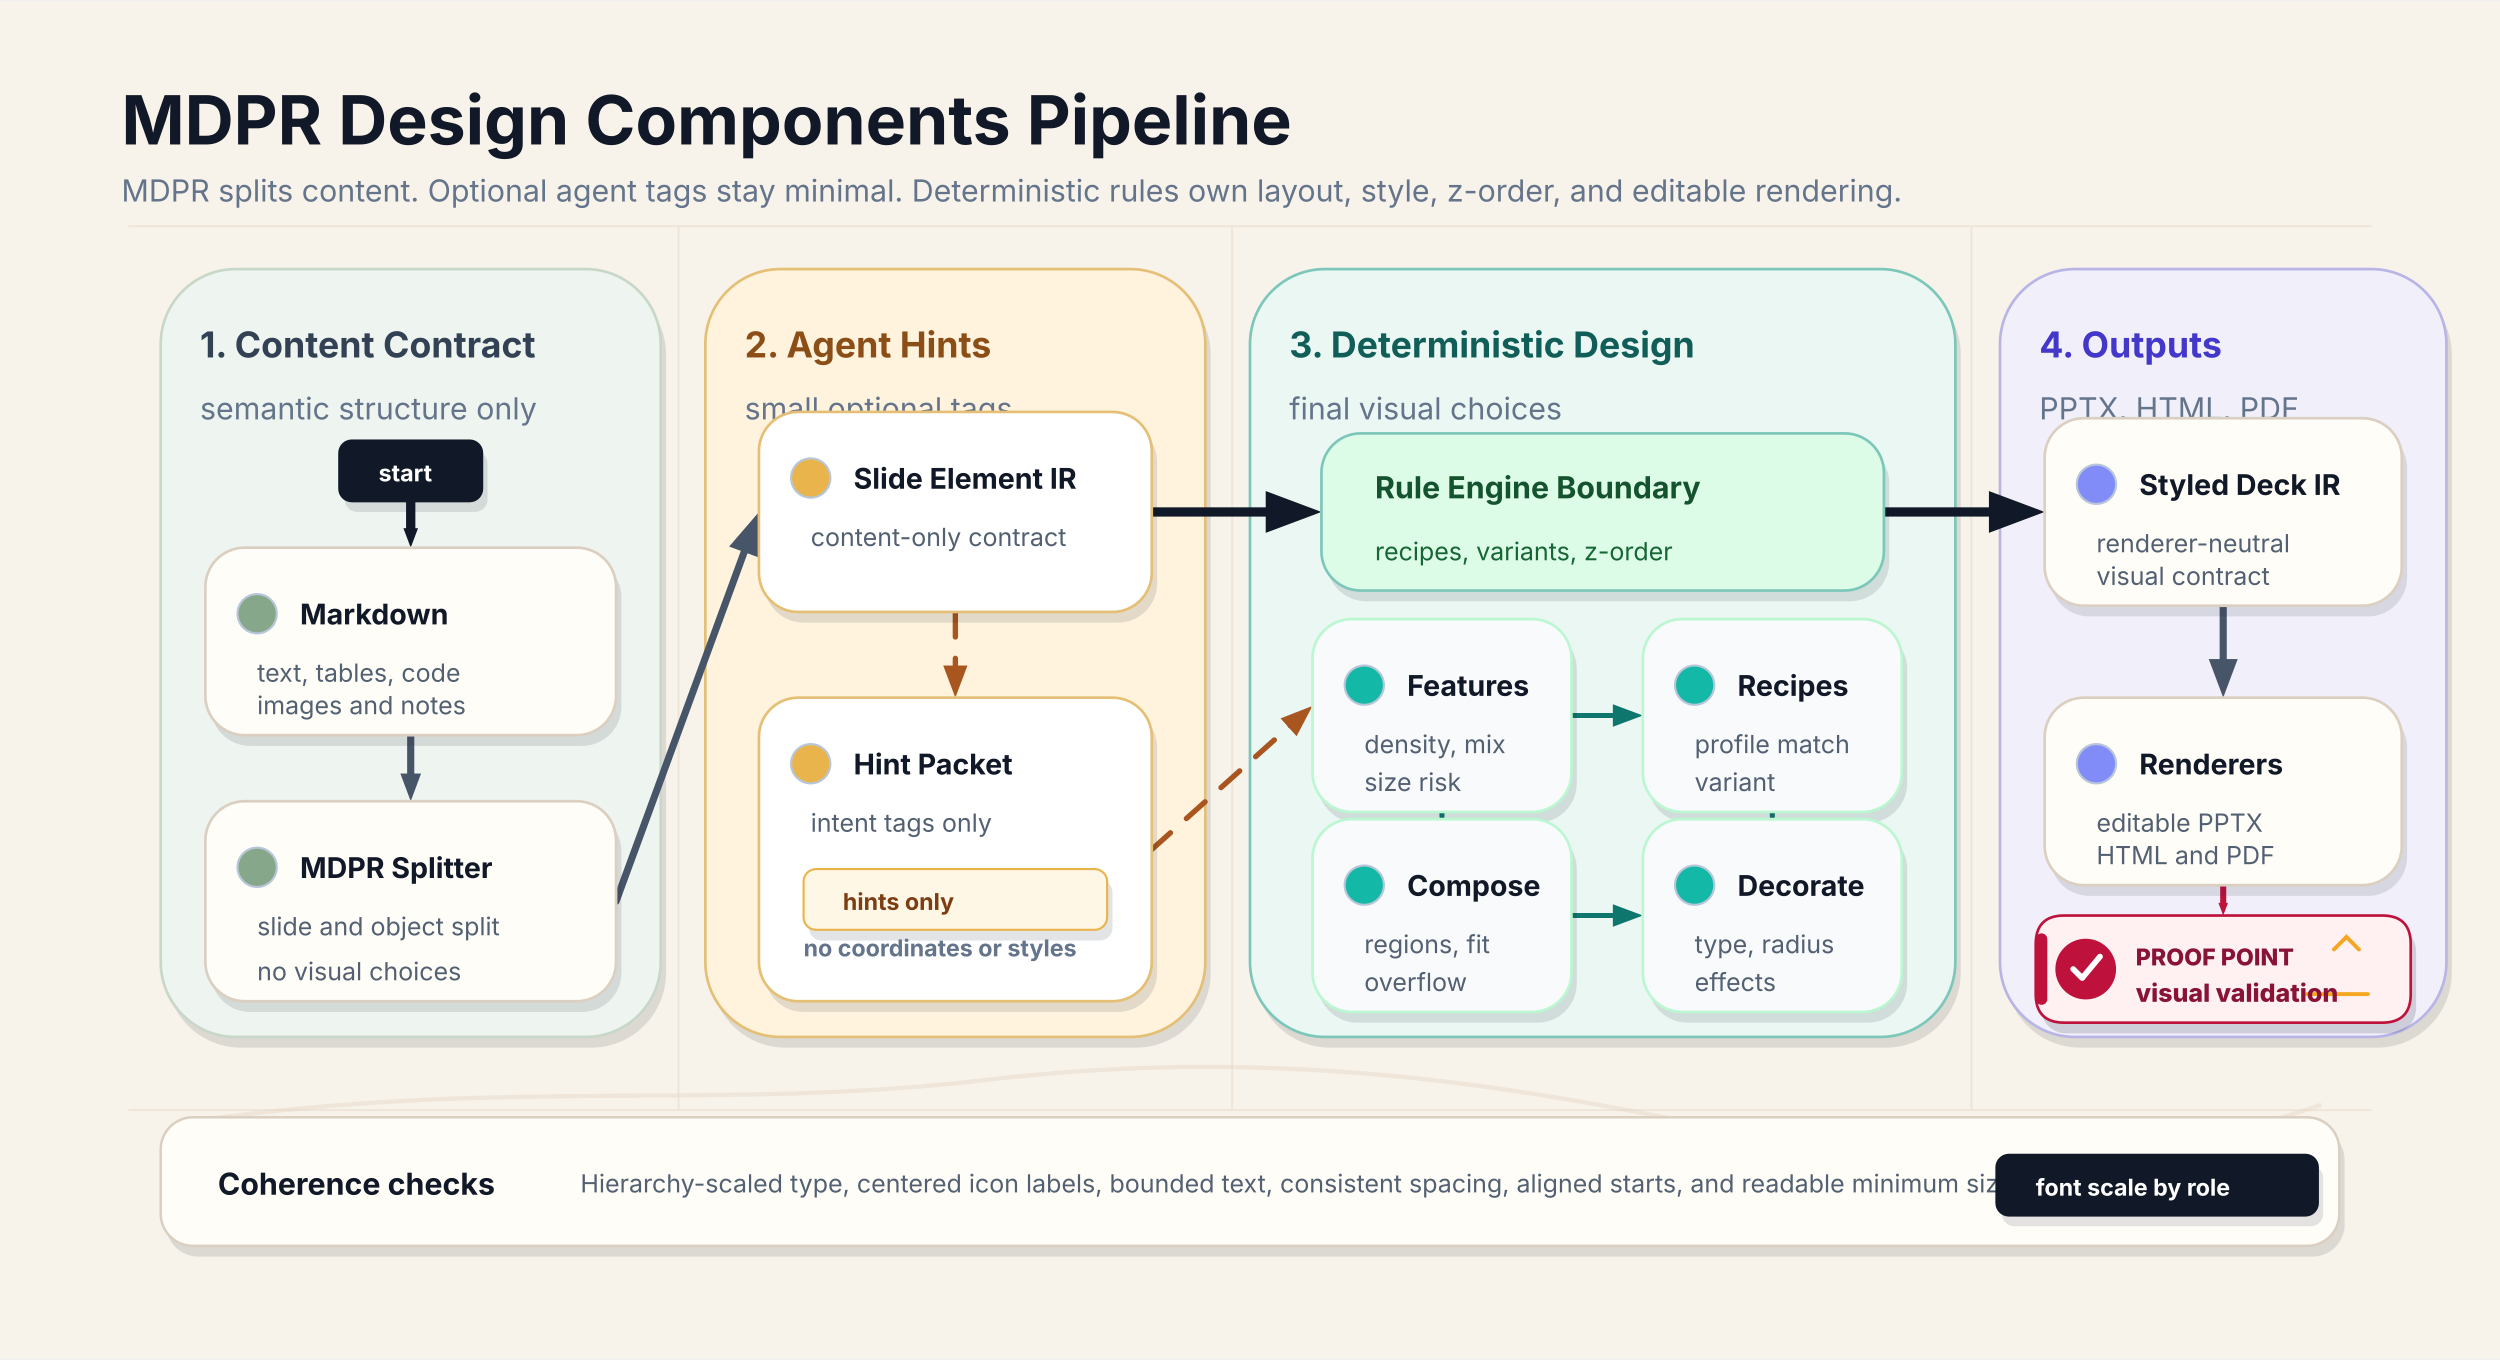
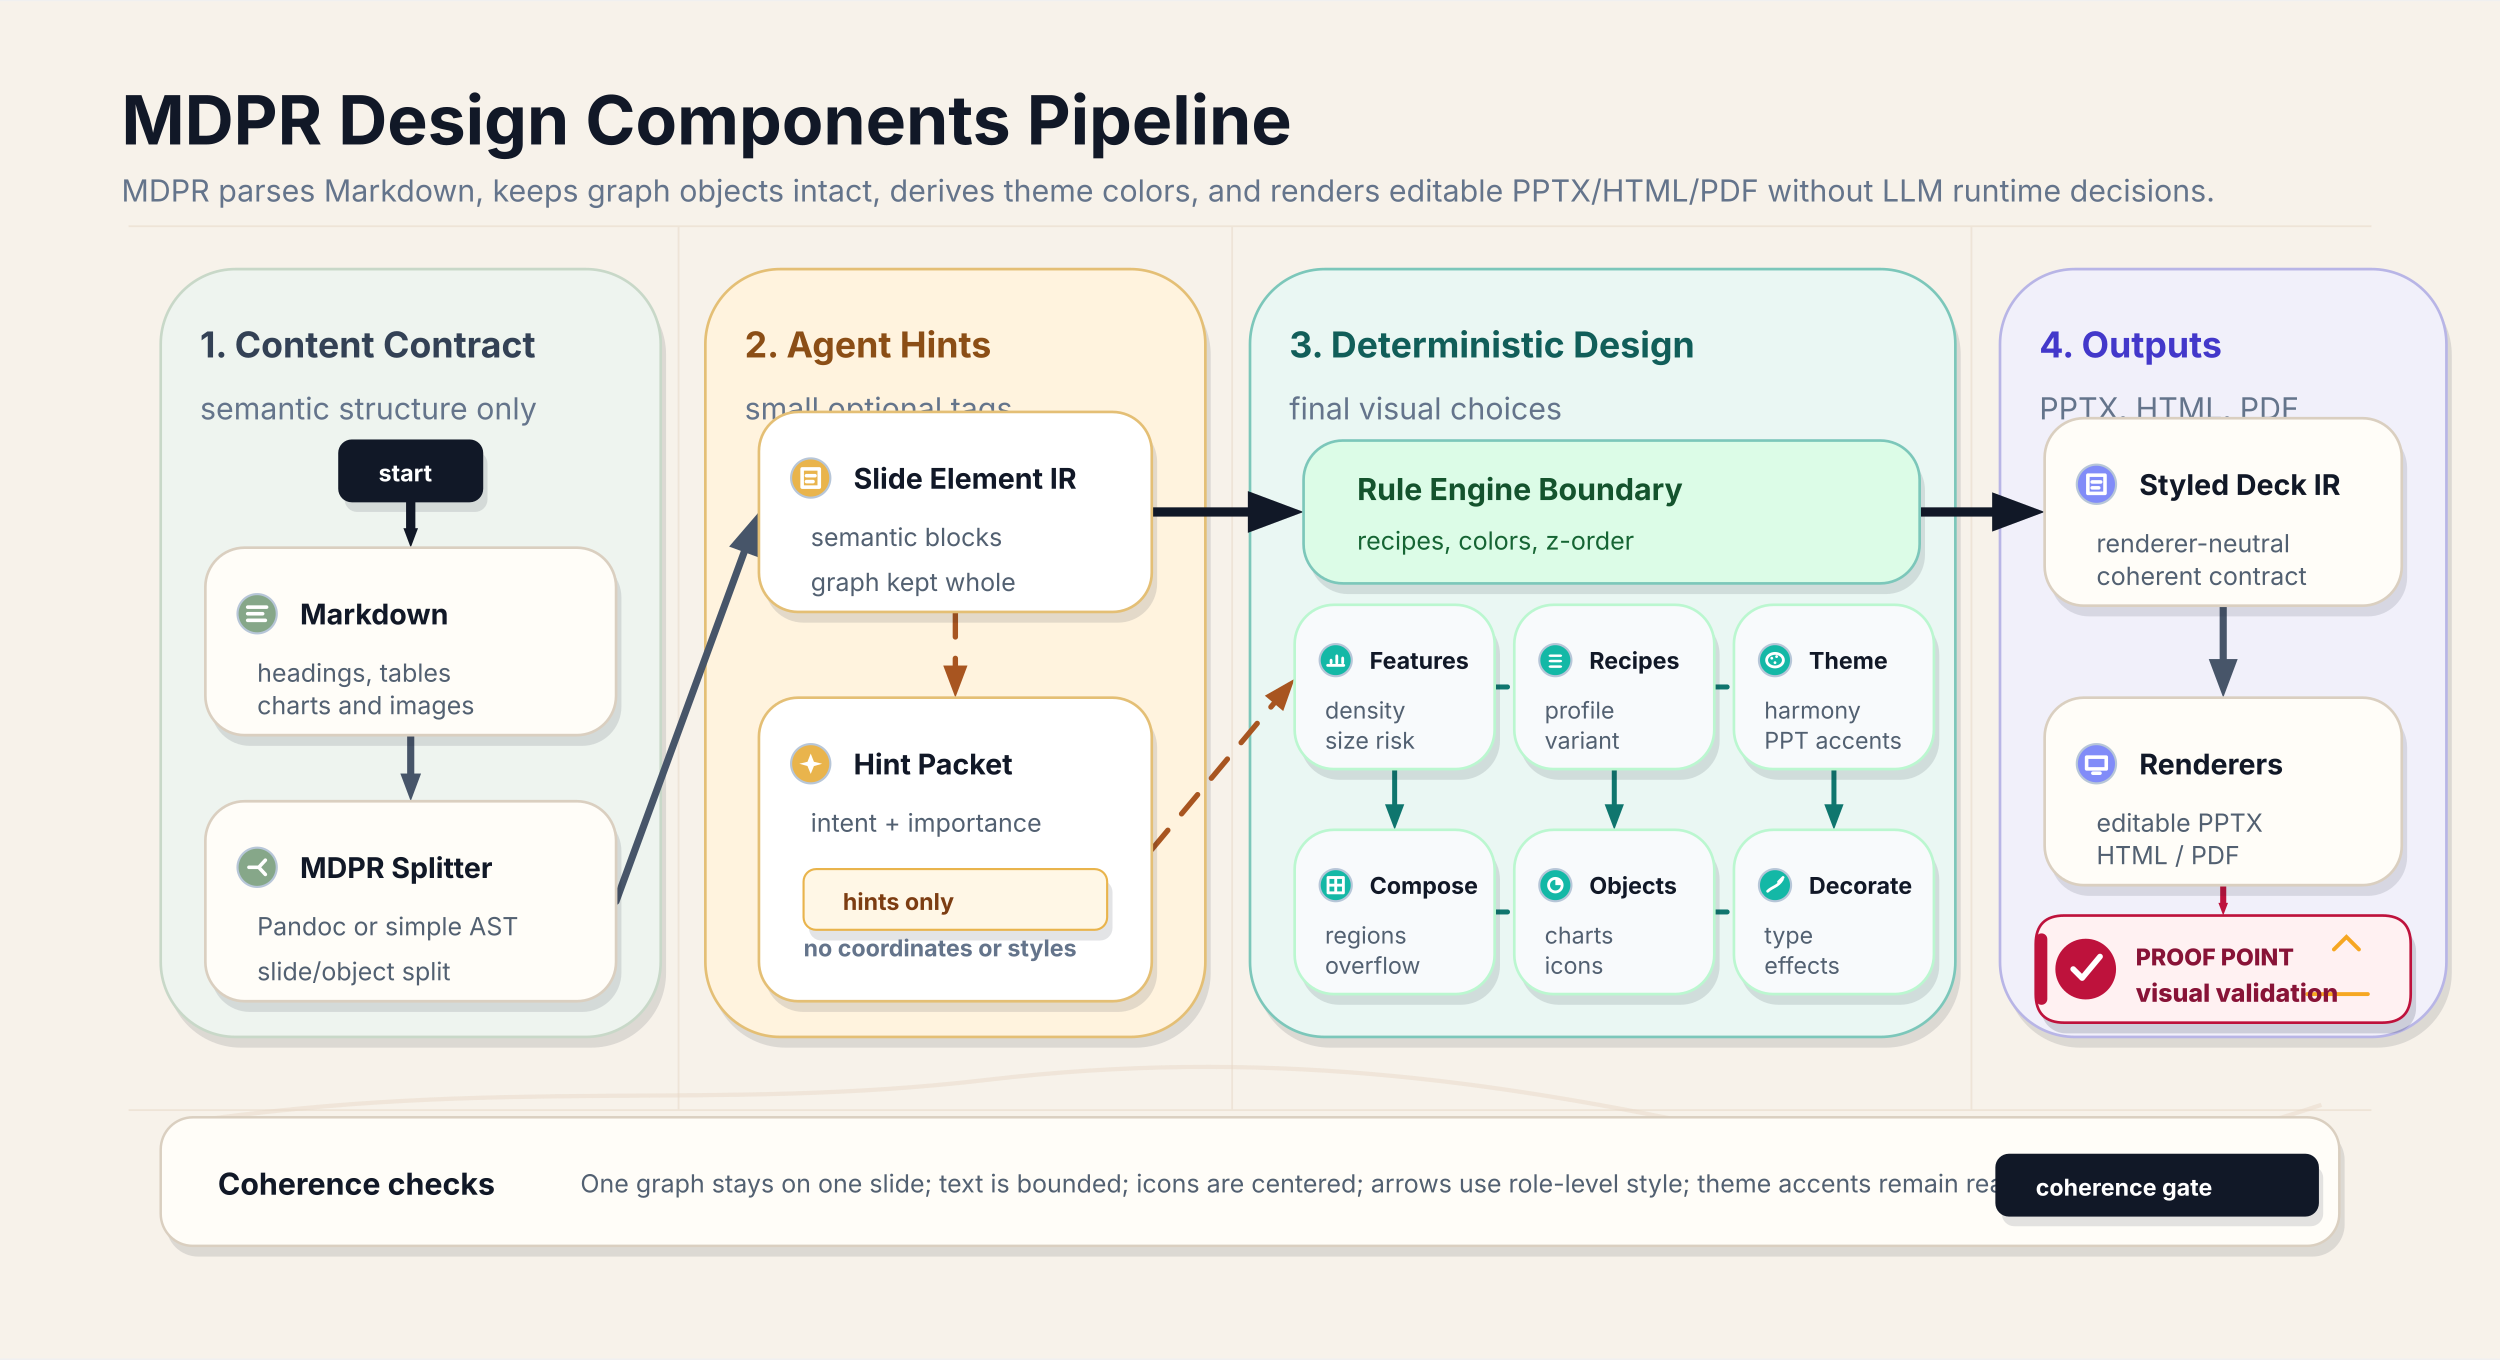
<svg xmlns="http://www.w3.org/2000/svg" width="2600" height="1414" viewBox="0 0 1400 760" role="img" aria-labelledby="title desc">
  <rect id="z00_background" width="1400" height="760" fill="#F7F2EA" />
  <path id="z00_editorial_grid" d="M72 126 H1328 M72 621 H1328 M380 126 V621 M690 126 V621 M1104 126 V621" fill="none" stroke="#E7D8C7" stroke-width="1" opacity="0.55" />
  <path id="z00_flow_trace" d="M102 628 C280 602 400 622 553 604 S835 604 966 632 1190 655 1300 618" fill="none" stroke="#E7D8C7" stroke-width="2.4" opacity="0.48" />
  <text id="header_title" x="68.0" y="66.0" fill="#111827" font-family="Inter, Segoe UI, Arial, sans-serif" font-size="38" font-weight="700" dominant-baseline="middle">MDPR Design Components Pipeline</text>
-   <text id="header_subtitle" x="68.0" y="106.0" fill="#64748B" font-family="Inter, Segoe UI, Arial, sans-serif" font-size="17" font-weight="400" dominant-baseline="middle">MDPR splits content. Optional agent tags stay minimal. Deterministic rules own layout, style, z-order, and editable rendering.</text>
+   <text id="header_subtitle" x="68.0" y="106.0" fill="#64748B" font-family="Inter, Segoe UI, Arial, sans-serif" font-size="17" font-weight="400" dominant-baseline="middle">MDPR parses Markdown, keeps graph objects intact, derives theme colors, and renders editable PPTX/HTML/PDF without LLM runtime decisions.</text>
  <rect id="zone_content_panel_shadow" x="93.0" y="156.0" width="280.0" height="430.0" rx="42.0" fill="#0F172A" opacity="0.12" />
  <rect id="zone_content_panel" x="90.0" y="150.0" width="280.0" height="430.0" rx="42.0" fill="#EEF4EF" stroke="#C8D8C8" stroke-width="1.5" />
  <text id="zone_content_title" x="112.0" y="192.0" fill="#334155" font-family="Inter, Segoe UI, Arial, sans-serif" font-size="20" font-weight="700" dominant-baseline="middle">1. Content Contract</text>
  <text id="zone_content_subtitle" x="112.0" y="228.0" fill="#64748B" font-family="Inter, Segoe UI, Arial, sans-serif" font-size="17" font-weight="400" dominant-baseline="middle">semantic structure only</text>
  <rect id="zone_reasoning_panel_shadow" x="398.0" y="156.0" width="280.0" height="430.0" rx="42.0" fill="#0F172A" opacity="0.12" />
  <rect id="zone_reasoning_panel" x="395.0" y="150.0" width="280.0" height="430.0" rx="42.0" fill="#FFF3DE" stroke="#E4BF75" stroke-width="1.5" />
  <text id="zone_reasoning_title" x="417.0" y="192.0" fill="#8B4E16" font-family="Inter, Segoe UI, Arial, sans-serif" font-size="20" font-weight="700" dominant-baseline="middle">2. Agent Hints</text>
  <text id="zone_reasoning_subtitle" x="417.0" y="228.0" fill="#64748B" font-family="Inter, Segoe UI, Arial, sans-serif" font-size="17" font-weight="400" dominant-baseline="middle">small optional tags</text>
  <rect id="zone_rules_panel_shadow" x="703.0" y="156.0" width="395.0" height="430.0" rx="42.0" fill="#0F172A" opacity="0.12" />
  <rect id="zone_rules_panel" x="700.0" y="150.0" width="395.0" height="430.0" rx="42.0" fill="#EAF7F3" stroke="#7CC7BA" stroke-width="1.5" />
  <text id="zone_rules_title" x="722.0" y="192.0" fill="#115E59" font-family="Inter, Segoe UI, Arial, sans-serif" font-size="20" font-weight="700" dominant-baseline="middle">3. Deterministic Design</text>
  <text id="zone_rules_subtitle" x="722.0" y="228.0" fill="#64748B" font-family="Inter, Segoe UI, Arial, sans-serif" font-size="17" font-weight="400" dominant-baseline="middle">final visual choices</text>
  <rect id="zone_outputs_panel_shadow" x="1123.0" y="156.0" width="250.0" height="430.0" rx="42.0" fill="#0F172A" opacity="0.12" />
  <rect id="zone_outputs_panel" x="1120.0" y="150.0" width="250.0" height="430.0" rx="42.0" fill="#F1F0FA" stroke="#B8B5E6" stroke-width="1.5" />
  <text id="zone_outputs_title" x="1142.0" y="192.0" fill="#4338CA" font-family="Inter, Segoe UI, Arial, sans-serif" font-size="20" font-weight="700" dominant-baseline="middle">4. Outputs</text>
  <text id="zone_outputs_subtitle" x="1142.0" y="228.0" fill="#64748B" font-family="Inter, Segoe UI, Arial, sans-serif" font-size="17" font-weight="400" dominant-baseline="middle">PPTX, HTML, PDF</text>
  <g id="arrow_layer">
    <path id="main_start_markdown" d="M230.0,280.0 L230.0,297.0" fill="none" stroke="#111827" stroke-width="5.2" stroke-linecap="round" stroke-linejoin="round" />
    <polygon id="main_start_markdown_head" points="230.0,306.0 225.9,295.1 234.1,295.1" fill="#111827" />
    <path id="main_markdown_splitter" d="M230.0,411.0 L230.0,435.3" fill="none" stroke="#475569" stroke-width="4.0" stroke-linecap="round" stroke-linejoin="round" />
    <polygon id="main_markdown_splitter_head" points="230.0,448.0 224.2,432.5 235.8,432.5" fill="#475569" />
    <path id="main_splitter_ir" d="M345.0,504.0 L418.2,304.5" fill="none" stroke="#475569" stroke-width="4.0" stroke-linecap="round" stroke-linejoin="round" />
    <polygon id="main_splitter_ir_head" points="425.0,286.0 425.2,311.6 408.3,305.4" fill="#475569" />
    <path id="hint_ir_reasoning" d="M535.0,342.0 L535.0,375.2" fill="none" stroke="#A85520" stroke-width="3.0" stroke-linecap="round" stroke-linejoin="round" stroke-dasharray="14 12" />
    <polygon id="hint_ir_reasoning_head" points="535.0,390.0 528.2,372.0 541.8,372.0" fill="#A85520" />
-     <path id="main_ir_rules" d="M645.0,286.0 L714.4,286.0" fill="none" stroke="#111827" stroke-width="5.2" stroke-linecap="round" stroke-linejoin="round" />
-     <polygon id="main_ir_rules_head" points="740.0,286.0 708.8,297.7 708.8,274.3" fill="#111827" />
-     <path id="hint_reasoning_rules" d="M645.0,475.0 L724.0,404.4" fill="none" stroke="#A85520" stroke-width="3.0" stroke-linecap="round" stroke-linejoin="round" stroke-dasharray="14 12" />
-     <polygon id="hint_reasoning_rules_head" points="735.0,394.6 726.1,411.6 717.1,401.6" fill="#A85520" />
-     <path id="rule_features_recipes" d="M880.0,400.0 L906.2,400.0" fill="none" stroke="#0F766E" stroke-width="2.8" stroke-linecap="round" stroke-linejoin="round" />
-     <polygon id="rule_features_recipes_head" points="920.0,400.0 903.2,406.3 903.2,393.7" fill="#0F766E" />
-     <path id="rule_features_compose" d="M807.5,454.0 L807.5,456.6" fill="none" stroke="#0F766E" stroke-width="2.8" stroke-linecap="round" stroke-linejoin="round" />
-     <path id="rule_recipes_decorate" d="M992.5,454.0 L992.5,456.6" fill="none" stroke="#0F766E" stroke-width="2.8" stroke-linecap="round" stroke-linejoin="round" />
-     <path id="rule_compose_decorate" d="M880.0,512.0 L906.2,512.0" fill="none" stroke="#0F766E" stroke-width="2.8" stroke-linecap="round" stroke-linejoin="round" />
-     <polygon id="rule_compose_decorate_head" points="920.0,512.0 903.2,518.3 903.2,505.7" fill="#0F766E" />
-     <path id="main_rules_styled_ir" d="M1055.0,286.0 L1119.4,286.0" fill="none" stroke="#111827" stroke-width="5.2" stroke-linecap="round" stroke-linejoin="round" />
-     <polygon id="main_rules_styled_ir_head" points="1145.0,286.0 1113.8,297.7 1113.8,274.3" fill="#111827" />
+     <path id="main_ir_rules" d="M645.0,286.0 L704.4,286.0" fill="none" stroke="#111827" stroke-width="5.2" stroke-linecap="round" stroke-linejoin="round" />
+     <polygon id="main_ir_rules_head" points="730.0,286.0 698.8,297.7 698.8,274.3" fill="#111827" />
+     <path id="hint_reasoning_rules" d="M645.0,475.0 L715.5,390.7" fill="none" stroke="#A85520" stroke-width="3.0" stroke-linecap="round" stroke-linejoin="round" stroke-dasharray="14 12" />
+     <polygon id="hint_reasoning_rules_head" points="725.0,379.4 718.6,397.5 708.3,388.9" fill="#A85520" />
+     <path id="rule_features_recipes" d="M837.0,384.0 L844.2,384.0" fill="none" stroke="#0F766E" stroke-width="2.8" stroke-linecap="round" stroke-linejoin="round" />
+     <path id="rule_recipes_theme" d="M960.0,384.0 L967.2,384.0" fill="none" stroke="#0F766E" stroke-width="2.8" stroke-linecap="round" stroke-linejoin="round" />
+     <path id="rule_features_compose" d="M781.0,430.0 L781.0,452.3" fill="none" stroke="#0F766E" stroke-width="2.8" stroke-linecap="round" stroke-linejoin="round" />
+     <polygon id="rule_features_compose_head" points="781.0,464.0 775.6,449.7 786.4,449.7" fill="#0F766E" />
+     <path id="rule_recipes_objects" d="M904.0,430.0 L904.0,452.3" fill="none" stroke="#0F766E" stroke-width="2.8" stroke-linecap="round" stroke-linejoin="round" />
+     <polygon id="rule_recipes_objects_head" points="904.0,464.0 898.6,449.7 909.4,449.7" fill="#0F766E" />
+     <path id="rule_theme_decorate" d="M1027.0,430.0 L1027.0,452.3" fill="none" stroke="#0F766E" stroke-width="2.8" stroke-linecap="round" stroke-linejoin="round" />
+     <polygon id="rule_theme_decorate_head" points="1027.0,464.0 1021.6,449.7 1032.4,449.7" fill="#0F766E" />
+     <path id="rule_compose_objects" d="M837.0,510.0 L844.2,510.0" fill="none" stroke="#0F766E" stroke-width="2.8" stroke-linecap="round" stroke-linejoin="round" />
+     <path id="rule_objects_decorate" d="M960.0,510.0 L967.2,510.0" fill="none" stroke="#0F766E" stroke-width="2.8" stroke-linecap="round" stroke-linejoin="round" />
+     <path id="main_rules_styled_ir" d="M1075.0,286.0 L1120.9,286.0" fill="none" stroke="#111827" stroke-width="5.2" stroke-linecap="round" stroke-linejoin="round" />
+     <polygon id="main_rules_styled_ir_head" points="1145.0,286.0 1115.6,297.0 1115.6,275.0" fill="#111827" />
    <path id="main_styled_renderers" d="M1245.0,338.5 L1245.0,372.3" fill="none" stroke="#475569" stroke-width="4.0" stroke-linecap="round" stroke-linejoin="round" />
    <polygon id="main_styled_renderers_head" points="1245.0,390.0 1236.9,368.4 1253.1,368.4" fill="#475569" />
    <path id="validation_loop" d="M1245.0,495.0 L1245.0,506.1" fill="none" stroke="#BE123C" stroke-width="3.4" stroke-linecap="round" stroke-linejoin="round" />
    <polygon id="validation_loop_head" points="1245.0,512.0 1242.3,504.9 1247.7,504.9" fill="#BE123C" />
  </g>
  <rect id="start_flag_shadow" x="193.0" y="252.0" width="80.0" height="34.0" rx="7.0" fill="#0F172A" opacity="0.12" />
  <rect id="start_flag" x="190.0" y="246.0" width="80.0" height="34.0" rx="7.0" fill="#111827" stroke="#111827" stroke-width="1.2" />
  <text id="start_flag_text" x="212.0" y="264.0" fill="#FFFFFF" font-family="Inter, Segoe UI, Arial, sans-serif" font-size="13" font-weight="700" dominant-baseline="middle">start</text>
  <rect id="markdown_card_shadow" x="118.0" y="312.0" width="230.0" height="105.0" rx="22.0" fill="#0F172A" opacity="0.12" />
  <rect id="markdown_card" x="115.0" y="306.0" width="230.0" height="105.0" rx="22.0" fill="#FFFDF8" stroke="#DACFC0" stroke-width="1.5" />
  <circle id="markdown_dot" cx="144.0" cy="343.0" r="11" fill="#86A789" stroke="#B7C6D8" stroke-width="1.2" />
+   <path id="markdown_icon" d="M138.7,339.3 H149.3 M138.7,343.0 H147.1 M138.7,346.7 H148.6" fill="none" stroke="#FFFFFF" stroke-width="2.0" stroke-linecap="round" stroke-linejoin="round" />
  <text id="markdown_title" x="168.0" y="343.0" fill="#111827" font-family="Inter, Segoe UI, Arial, sans-serif" font-size="16" font-weight="700" dominant-baseline="middle">Markdown</text>
-   <text id="markdown_line_0" x="144.0" y="376.0" fill="#526071" font-family="Inter, Segoe UI, Arial, sans-serif" font-size="14" font-weight="400" dominant-baseline="middle">text, tables, code</text>
-   <text id="markdown_line_1" x="144.0" y="394.2" fill="#526071" font-family="Inter, Segoe UI, Arial, sans-serif" font-size="14" font-weight="400" dominant-baseline="middle">images and notes</text>
+   <text id="markdown_line_0" x="144.0" y="376.0" fill="#526071" font-family="Inter, Segoe UI, Arial, sans-serif" font-size="14" font-weight="400" dominant-baseline="middle">headings, tables</text>
+   <text id="markdown_line_1" x="144.0" y="394.2" fill="#526071" font-family="Inter, Segoe UI, Arial, sans-serif" font-size="14" font-weight="400" dominant-baseline="middle">charts and images</text>
  <rect id="splitter_card_shadow" x="118.0" y="454.0" width="230.0" height="112.0" rx="22.0" fill="#0F172A" opacity="0.12" />
  <rect id="splitter_card" x="115.0" y="448.0" width="230.0" height="112.0" rx="22.0" fill="#FFFDF8" stroke="#DACFC0" stroke-width="1.5" />
  <circle id="splitter_dot" cx="144.0" cy="485.0" r="11" fill="#86A789" stroke="#B7C6D8" stroke-width="1.2" />
+   <path id="splitter_icon" d="M139.4,485.0 H144.9 M144.9,485.0 L148.6,481.0 M144.9,485.0 L148.6,489.0" fill="none" stroke="#FFFFFF" stroke-width="2.0" stroke-linecap="round" stroke-linejoin="round" />
  <text id="splitter_title" x="168.0" y="485.0" fill="#111827" font-family="Inter, Segoe UI, Arial, sans-serif" font-size="16" font-weight="700" dominant-baseline="middle">MDPR Splitter</text>
-   <text id="splitter_line_0" x="144.0" y="518.0" fill="#526071" font-family="Inter, Segoe UI, Arial, sans-serif" font-size="14" font-weight="400" dominant-baseline="middle">slide and object split</text>
-   <text id="splitter_line_1" x="144.0" y="543.2" fill="#526071" font-family="Inter, Segoe UI, Arial, sans-serif" font-size="14" font-weight="400" dominant-baseline="middle">no visual choices</text>
+   <text id="splitter_line_0" x="144.0" y="518.0" fill="#526071" font-family="Inter, Segoe UI, Arial, sans-serif" font-size="14" font-weight="400" dominant-baseline="middle">Pandoc or simple AST</text>
+   <text id="splitter_line_1" x="144.0" y="543.2" fill="#526071" font-family="Inter, Segoe UI, Arial, sans-serif" font-size="14" font-weight="400" dominant-baseline="middle">slide/object split</text>
  <rect id="ir_core_card_shadow" x="428.0" y="236.0" width="220.0" height="112.0" rx="22.0" fill="#0F172A" opacity="0.12" />
  <rect id="ir_core_card" x="425.0" y="230.0" width="220.0" height="112.0" rx="22.0" fill="#FFFFFF" stroke="#E4BF75" stroke-width="1.5" />
  <circle id="ir_core_dot" cx="454.0" cy="267.0" r="11" fill="#E9B44C" stroke="#B7C6D8" stroke-width="1.2" />
+   <path id="ir_core_icon" d="M449.2,261.9 H458.8 V272.1 H449.2 Z M451.6,265.7 H456.4 M451.6,269.0 H455.3" fill="none" stroke="#FFFFFF" stroke-width="2.0" stroke-linecap="round" stroke-linejoin="round" />
  <text id="ir_core_title" x="478.0" y="267.0" fill="#111827" font-family="Inter, Segoe UI, Arial, sans-serif" font-size="16" font-weight="700" dominant-baseline="middle">Slide Element IR</text>
-   <text id="ir_core_line_0" x="454.0" y="300.0" fill="#526071" font-family="Inter, Segoe UI, Arial, sans-serif" font-size="14" font-weight="400" dominant-baseline="middle">content-only contract</text>
+   <text id="ir_core_line_0" x="454.0" y="300.0" fill="#526071" font-family="Inter, Segoe UI, Arial, sans-serif" font-size="14" font-weight="400" dominant-baseline="middle">semantic blocks</text>
+   <text id="ir_core_line_1" x="454.0" y="325.2" fill="#526071" font-family="Inter, Segoe UI, Arial, sans-serif" font-size="14" font-weight="400" dominant-baseline="middle">graph kept whole</text>
  <rect id="reasoning_card_shadow" x="428.0" y="396.0" width="220.0" height="170.0" rx="22.0" fill="#0F172A" opacity="0.12" />
  <rect id="reasoning_card" x="425.0" y="390.0" width="220.0" height="170.0" rx="22.0" fill="#FFFFFF" stroke="#E4BF75" stroke-width="1.5" />
  <circle id="reasoning_dot" cx="454.0" cy="427.0" r="11" fill="#E9B44C" stroke="#B7C6D8" stroke-width="1.2" />
+   <path id="reasoning_icon" d="M454.0,421.3 L455.8,425.9 L460.4,427.0 L455.8,428.3 L454.0,432.7 L452.2,428.3 L447.6,427.0 L452.2,425.9 Z" fill="#FFFFFF" />
  <text id="reasoning_title" x="478.0" y="427.0" fill="#111827" font-family="Inter, Segoe UI, Arial, sans-serif" font-size="16" font-weight="700" dominant-baseline="middle">Hint Packet</text>
-   <text id="reasoning_line_0" x="454.0" y="460.0" fill="#526071" font-family="Inter, Segoe UI, Arial, sans-serif" font-size="14" font-weight="400" dominant-baseline="middle">intent tags only</text>
+   <text id="reasoning_line_0" x="454.0" y="460.0" fill="#526071" font-family="Inter, Segoe UI, Arial, sans-serif" font-size="14" font-weight="400" dominant-baseline="middle">intent + importance</text>
  <rect id="reasoning_guard_shadow" x="453.0" y="492.0" width="170.0" height="34.0" rx="7.0" fill="#0F172A" opacity="0.12" />
  <rect id="reasoning_guard" x="450.0" y="486.0" width="170.0" height="34.0" rx="7.0" fill="#FFF7E6" stroke="#E9B44C" stroke-width="1.2" />
  <text id="reasoning_guard_text" x="472.0" y="504.0" fill="#7C3D12" font-family="Inter, Segoe UI, Arial, sans-serif" font-size="13" font-weight="700" dominant-baseline="middle">hints only</text>
  <text id="reasoning_limit" x="450.0" y="530.0" fill="#64748B" font-family="Inter, Segoe UI, Arial, sans-serif" font-size="13" font-weight="700" dominant-baseline="middle">no coordinates or styles</text>
-   <rect id="rule_engine_card_shadow" x="743.0" y="248.0" width="315.0" height="88.0" rx="22.0" fill="#0F172A" opacity="0.12" />
-   <rect id="rule_engine_card" x="740.0" y="242.0" width="315.0" height="88.0" rx="22.0" fill="#DCFCE7" stroke="#7CC7BA" stroke-width="1.5" />
-   <text id="rule_engine_title" x="770.0" y="272.0" fill="#14532D" font-family="Inter, Segoe UI, Arial, sans-serif" font-size="17" font-weight="700" dominant-baseline="middle">Rule Engine Boundary</text>
-   <text id="rule_engine_body" x="770.0" y="308.0" fill="#166534" font-family="Inter, Segoe UI, Arial, sans-serif" font-size="14" font-weight="400" dominant-baseline="middle">recipes, variants, z-order</text>
-   <rect id="features_card_shadow" x="738.0" y="352.0" width="145.0" height="108.0" rx="22.0" fill="#0F172A" opacity="0.12" />
-   <rect id="features_card" x="735.0" y="346.0" width="145.0" height="108.0" rx="22.0" fill="#F8FAFC" stroke="#BBF7D0" stroke-width="1.5" />
-   <circle id="features_dot" cx="764.0" cy="383.0" r="11" fill="#14B8A6" stroke="#B7C6D8" stroke-width="1.2" />
-   <text id="features_title" x="788.0" y="383.0" fill="#111827" font-family="Inter, Segoe UI, Arial, sans-serif" font-size="16" font-weight="700" dominant-baseline="middle">Features</text>
-   <text id="features_line_0" x="764.0" y="416.0" fill="#526071" font-family="Inter, Segoe UI, Arial, sans-serif" font-size="14" font-weight="400" dominant-baseline="middle">density, mix</text>
-   <text id="features_line_1" x="764.0" y="437.2" fill="#526071" font-family="Inter, Segoe UI, Arial, sans-serif" font-size="14" font-weight="400" dominant-baseline="middle">size risk</text>
-   <rect id="recipes_card_shadow" x="923.0" y="352.0" width="145.0" height="108.0" rx="22.0" fill="#0F172A" opacity="0.12" />
-   <rect id="recipes_card" x="920.0" y="346.0" width="145.0" height="108.0" rx="22.0" fill="#F8FAFC" stroke="#BBF7D0" stroke-width="1.5" />
-   <circle id="recipes_dot" cx="949.0" cy="383.0" r="11" fill="#14B8A6" stroke="#B7C6D8" stroke-width="1.2" />
-   <text id="recipes_title" x="973.0" y="383.0" fill="#111827" font-family="Inter, Segoe UI, Arial, sans-serif" font-size="16" font-weight="700" dominant-baseline="middle">Recipes</text>
-   <text id="recipes_line_0" x="949.0" y="416.0" fill="#526071" font-family="Inter, Segoe UI, Arial, sans-serif" font-size="14" font-weight="400" dominant-baseline="middle">profile match</text>
-   <text id="recipes_line_1" x="949.0" y="437.2" fill="#526071" font-family="Inter, Segoe UI, Arial, sans-serif" font-size="14" font-weight="400" dominant-baseline="middle">variant</text>
-   <rect id="compose_card_shadow" x="738.0" y="464.0" width="145.0" height="108.0" rx="22.0" fill="#0F172A" opacity="0.12" />
-   <rect id="compose_card" x="735.0" y="458.0" width="145.0" height="108.0" rx="22.0" fill="#F8FAFC" stroke="#BBF7D0" stroke-width="1.5" />
-   <circle id="compose_dot" cx="764.0" cy="495.0" r="11" fill="#14B8A6" stroke="#B7C6D8" stroke-width="1.2" />
-   <text id="compose_title" x="788.0" y="495.0" fill="#111827" font-family="Inter, Segoe UI, Arial, sans-serif" font-size="16" font-weight="700" dominant-baseline="middle">Compose</text>
-   <text id="compose_line_0" x="764.0" y="528.0" fill="#526071" font-family="Inter, Segoe UI, Arial, sans-serif" font-size="14" font-weight="400" dominant-baseline="middle">regions, fit</text>
-   <text id="compose_line_1" x="764.0" y="549.2" fill="#526071" font-family="Inter, Segoe UI, Arial, sans-serif" font-size="14" font-weight="400" dominant-baseline="middle">overflow</text>
-   <rect id="decorate_card_shadow" x="923.0" y="464.0" width="145.0" height="108.0" rx="22.0" fill="#0F172A" opacity="0.12" />
-   <rect id="decorate_card" x="920.0" y="458.0" width="145.0" height="108.0" rx="22.0" fill="#F8FAFC" stroke="#BBF7D0" stroke-width="1.5" />
-   <circle id="decorate_dot" cx="949.0" cy="495.0" r="11" fill="#14B8A6" stroke="#B7C6D8" stroke-width="1.2" />
-   <text id="decorate_title" x="973.0" y="495.0" fill="#111827" font-family="Inter, Segoe UI, Arial, sans-serif" font-size="16" font-weight="700" dominant-baseline="middle">Decorate</text>
-   <text id="decorate_line_0" x="949.0" y="528.0" fill="#526071" font-family="Inter, Segoe UI, Arial, sans-serif" font-size="14" font-weight="400" dominant-baseline="middle">type, radius</text>
-   <text id="decorate_line_1" x="949.0" y="549.2" fill="#526071" font-family="Inter, Segoe UI, Arial, sans-serif" font-size="14" font-weight="400" dominant-baseline="middle">effects</text>
+   <rect id="rule_engine_card_shadow" x="733.0" y="252.0" width="345.0" height="80.0" rx="22.0" fill="#0F172A" opacity="0.12" />
+   <rect id="rule_engine_card" x="730.0" y="246.0" width="345.0" height="80.0" rx="22.0" fill="#DCFCE7" stroke="#7CC7BA" stroke-width="1.5" />
+   <text id="rule_engine_title" x="760.0" y="273.0" fill="#14532D" font-family="Inter, Segoe UI, Arial, sans-serif" font-size="17" font-weight="700" dominant-baseline="middle">Rule Engine Boundary</text>
+   <text id="rule_engine_body" x="760.0" y="302.0" fill="#166534" font-family="Inter, Segoe UI, Arial, sans-serif" font-size="14" font-weight="400" dominant-baseline="middle">recipes, colors, z-order</text>
+   <rect id="features_card_shadow" x="728.0" y="344.0" width="112.0" height="92.0" rx="22.0" fill="#0F172A" opacity="0.12" />
+   <rect id="features_card" x="725.0" y="338.0" width="112.0" height="92.0" rx="22.0" fill="#F8FAFC" stroke="#BBF7D0" stroke-width="1.5" />
+   <circle id="features_dot" cx="748.0" cy="369.0" r="9" fill="#14B8A6" stroke="#B7C6D8" stroke-width="1.2" />
+   <path id="features_icon" d="M743.5,371.9 H752.5" fill="none" stroke="#FFFFFF" stroke-width="1.6" stroke-linecap="round" stroke-linejoin="round" />
+   <rect id="features_bar_0" x="744.6" y="368.2" width="1.6" height="3.1" rx="1.0" fill="#FFFFFF" />
+   <rect id="features_bar_1" x="747.8" y="365.8" width="1.6" height="5.6" rx="1.0" fill="#FFFFFF" />
+   <rect id="features_bar_2" x="751.1" y="367.0" width="1.6" height="4.3" rx="1.0" fill="#FFFFFF" />
+   <text id="features_title" x="767.0" y="369.0" fill="#111827" font-family="Inter, Segoe UI, Arial, sans-serif" font-size="13" font-weight="700" dominant-baseline="middle">Features</text>
+   <text id="features_line_0" x="742.0" y="397.0" fill="#526071" font-family="Inter, Segoe UI, Arial, sans-serif" font-size="13" font-weight="400" dominant-baseline="middle">density</text>
+   <text id="features_line_1" x="742.0" y="413.9" fill="#526071" font-family="Inter, Segoe UI, Arial, sans-serif" font-size="13" font-weight="400" dominant-baseline="middle">size risk</text>
+   <rect id="recipes_card_shadow" x="851.0" y="344.0" width="112.0" height="92.0" rx="22.0" fill="#0F172A" opacity="0.12" />
+   <rect id="recipes_card" x="848.0" y="338.0" width="112.0" height="92.0" rx="22.0" fill="#F8FAFC" stroke="#BBF7D0" stroke-width="1.5" />
+   <circle id="recipes_dot" cx="871.0" cy="369.0" r="9" fill="#14B8A6" stroke="#B7C6D8" stroke-width="1.2" />
+   <rect id="recipes_layer_0" x="867.2" y="365.8" width="7.6" height="1.4" rx="1.2" fill="#FFFFFF" />
+   <rect id="recipes_layer_1" x="867.2" y="368.8" width="7.6" height="1.4" rx="1.2" fill="#FFFFFF" />
+   <rect id="recipes_layer_2" x="867.2" y="371.9" width="7.6" height="1.4" rx="1.2" fill="#FFFFFF" />
+   <text id="recipes_title" x="890.0" y="369.0" fill="#111827" font-family="Inter, Segoe UI, Arial, sans-serif" font-size="13" font-weight="700" dominant-baseline="middle">Recipes</text>
+   <text id="recipes_line_0" x="865.0" y="397.0" fill="#526071" font-family="Inter, Segoe UI, Arial, sans-serif" font-size="13" font-weight="400" dominant-baseline="middle">profile</text>
+   <text id="recipes_line_1" x="865.0" y="413.9" fill="#526071" font-family="Inter, Segoe UI, Arial, sans-serif" font-size="13" font-weight="400" dominant-baseline="middle">variant</text>
+   <rect id="theme_card_shadow" x="974.0" y="344.0" width="112.0" height="92.0" rx="22.0" fill="#0F172A" opacity="0.12" />
+   <rect id="theme_card" x="971.0" y="338.0" width="112.0" height="92.0" rx="22.0" fill="#F8FAFC" stroke="#BBF7D0" stroke-width="1.5" />
+   <circle id="theme_dot" cx="994.0" cy="369.0" r="9" fill="#14B8A6" stroke="#B7C6D8" stroke-width="1.2" />
+   <ellipse id="theme_palette" cx="994.0" cy="369.0" rx="4.7" ry="3.8" fill="none" stroke="#FFFFFF" stroke-width="1.6" stroke-linecap="round" stroke-linejoin="round" />
+   <circle id="theme_dot_0" cx="992.2" cy="367.9" r="0.8" fill="#FFFFFF" />
+   <circle id="theme_dot_1" cx="994.9" cy="367.0" r="0.8" fill="#FFFFFF" />
+   <circle id="theme_dot_2" cx="994.0" cy="370.4" r="0.8" fill="#FFFFFF" />
+   <text id="theme_title" x="1013.0" y="369.0" fill="#111827" font-family="Inter, Segoe UI, Arial, sans-serif" font-size="13" font-weight="700" dominant-baseline="middle">Theme</text>
+   <text id="theme_line_0" x="988.0" y="397.0" fill="#526071" font-family="Inter, Segoe UI, Arial, sans-serif" font-size="13" font-weight="400" dominant-baseline="middle">harmony</text>
+   <text id="theme_line_1" x="988.0" y="413.9" fill="#526071" font-family="Inter, Segoe UI, Arial, sans-serif" font-size="13" font-weight="400" dominant-baseline="middle">PPT accents</text>
+   <rect id="compose_card_shadow" x="728.0" y="470.0" width="112.0" height="92.0" rx="22.0" fill="#0F172A" opacity="0.12" />
+   <rect id="compose_card" x="725.0" y="464.0" width="112.0" height="92.0" rx="22.0" fill="#F8FAFC" stroke="#BBF7D0" stroke-width="1.5" />
+   <circle id="compose_dot" cx="748.0" cy="495.0" r="9" fill="#14B8A6" stroke="#B7C6D8" stroke-width="1.2" />
+   <path id="compose_icon" d="M743.7,490.7 H752.3 V499.3 H743.7 Z M748.0,490.7 V499.3 M743.7,495.0 H752.3" fill="none" stroke="#FFFFFF" stroke-width="1.6" stroke-linecap="round" stroke-linejoin="round" />
+   <text id="compose_title" x="767.0" y="495.0" fill="#111827" font-family="Inter, Segoe UI, Arial, sans-serif" font-size="13" font-weight="700" dominant-baseline="middle">Compose</text>
+   <text id="compose_line_0" x="742.0" y="523.0" fill="#526071" font-family="Inter, Segoe UI, Arial, sans-serif" font-size="13" font-weight="400" dominant-baseline="middle">regions</text>
+   <text id="compose_line_1" x="742.0" y="539.9" fill="#526071" font-family="Inter, Segoe UI, Arial, sans-serif" font-size="13" font-weight="400" dominant-baseline="middle">overflow</text>
+   <rect id="objects_card_shadow" x="851.0" y="470.0" width="112.0" height="92.0" rx="22.0" fill="#0F172A" opacity="0.12" />
+   <rect id="objects_card" x="848.0" y="464.0" width="112.0" height="92.0" rx="22.0" fill="#F8FAFC" stroke="#BBF7D0" stroke-width="1.5" />
+   <circle id="objects_dot" cx="871.0" cy="495.0" r="9" fill="#14B8A6" stroke="#B7C6D8" stroke-width="1.2" />
+   <circle id="objects_ring" cx="871.0" cy="495.0" r="3.8" fill="none" stroke="#FFFFFF" stroke-width="1.6" stroke-linecap="round" stroke-linejoin="round" />
+   <path id="objects_slice" d="M871.0,495.0 L874.8,495.0 A3.8,3.8 0 0 0 871.0,491.2 Z" fill="#FFFFFF" />
+   <text id="objects_title" x="890.0" y="495.0" fill="#111827" font-family="Inter, Segoe UI, Arial, sans-serif" font-size="13" font-weight="700" dominant-baseline="middle">Objects</text>
+   <text id="objects_line_0" x="865.0" y="523.0" fill="#526071" font-family="Inter, Segoe UI, Arial, sans-serif" font-size="13" font-weight="400" dominant-baseline="middle">charts</text>
+   <text id="objects_line_1" x="865.0" y="539.9" fill="#526071" font-family="Inter, Segoe UI, Arial, sans-serif" font-size="13" font-weight="400" dominant-baseline="middle">icons</text>
+   <rect id="decorate_card_shadow" x="974.0" y="470.0" width="112.0" height="92.0" rx="22.0" fill="#0F172A" opacity="0.12" />
+   <rect id="decorate_card" x="971.0" y="464.0" width="112.0" height="92.0" rx="22.0" fill="#F8FAFC" stroke="#BBF7D0" stroke-width="1.5" />
+   <circle id="decorate_dot" cx="994.0" cy="495.0" r="9" fill="#14B8A6" stroke="#B7C6D8" stroke-width="1.2" />
+   <path id="decorate_icon" d="M989.9,498.4 C992.4,495.9 995.6,495.9 998.1,491.8 M996.0,493.2 L998.5,490.7" fill="none" stroke="#FFFFFF" stroke-width="1.6" stroke-linecap="round" stroke-linejoin="round" />
+   <text id="decorate_title" x="1013.0" y="495.0" fill="#111827" font-family="Inter, Segoe UI, Arial, sans-serif" font-size="13" font-weight="700" dominant-baseline="middle">Decorate</text>
+   <text id="decorate_line_0" x="988.0" y="523.0" fill="#526071" font-family="Inter, Segoe UI, Arial, sans-serif" font-size="13" font-weight="400" dominant-baseline="middle">type</text>
+   <text id="decorate_line_1" x="988.0" y="539.9" fill="#526071" font-family="Inter, Segoe UI, Arial, sans-serif" font-size="13" font-weight="400" dominant-baseline="middle">effects</text>
  <rect id="styled_ir_card_shadow" x="1148.0" y="239.5" width="200.0" height="105.0" rx="22.0" fill="#0F172A" opacity="0.12" />
  <rect id="styled_ir_card" x="1145.0" y="233.5" width="200.0" height="105.0" rx="22.0" fill="#FFFDF8" stroke="#DACFC0" stroke-width="1.5" />
  <circle id="styled_ir_dot" cx="1174.0" cy="270.5" r="11" fill="#818CF8" stroke="#B7C6D8" stroke-width="1.2" />
+   <path id="styled_ir_icon" d="M1169.2,265.4 H1178.8 V275.6 H1169.2 Z M1171.6,269.2 H1176.4 M1171.6,272.5 H1175.3" fill="none" stroke="#FFFFFF" stroke-width="2.0" stroke-linecap="round" stroke-linejoin="round" />
  <text id="styled_ir_title" x="1198.0" y="270.5" fill="#111827" font-family="Inter, Segoe UI, Arial, sans-serif" font-size="16" font-weight="700" dominant-baseline="middle">Styled Deck IR</text>
  <text id="styled_ir_line_0" x="1174.0" y="303.5" fill="#526071" font-family="Inter, Segoe UI, Arial, sans-serif" font-size="14" font-weight="400" dominant-baseline="middle">renderer-neutral</text>
-   <text id="styled_ir_line_1" x="1174.0" y="321.8" fill="#526071" font-family="Inter, Segoe UI, Arial, sans-serif" font-size="14" font-weight="400" dominant-baseline="middle">visual contract</text>
+   <text id="styled_ir_line_1" x="1174.0" y="321.8" fill="#526071" font-family="Inter, Segoe UI, Arial, sans-serif" font-size="14" font-weight="400" dominant-baseline="middle">coherent contract</text>
  <rect id="renderers_card_shadow" x="1148.0" y="396.0" width="200.0" height="105.0" rx="22.0" fill="#0F172A" opacity="0.12" />
  <rect id="renderers_card" x="1145.0" y="390.0" width="200.0" height="105.0" rx="22.0" fill="#FFFDF8" stroke="#DACFC0" stroke-width="1.5" />
  <circle id="renderers_dot" cx="1174.0" cy="427.0" r="11" fill="#818CF8" stroke="#B7C6D8" stroke-width="1.2" />
+   <path id="renderers_icon" d="M1168.5,423.3 H1179.5 V429.9 H1168.5 Z M1172.0,432.3 H1176.0" fill="none" stroke="#FFFFFF" stroke-width="2.0" stroke-linecap="round" stroke-linejoin="round" />
  <text id="renderers_title" x="1198.0" y="427.0" fill="#111827" font-family="Inter, Segoe UI, Arial, sans-serif" font-size="16" font-weight="700" dominant-baseline="middle">Renderers</text>
  <text id="renderers_line_0" x="1174.0" y="460.0" fill="#526071" font-family="Inter, Segoe UI, Arial, sans-serif" font-size="14" font-weight="400" dominant-baseline="middle">editable PPTX</text>
-   <text id="renderers_line_1" x="1174.0" y="478.2" fill="#526071" font-family="Inter, Segoe UI, Arial, sans-serif" font-size="14" font-weight="400" dominant-baseline="middle">HTML and PDF</text>
+   <text id="renderers_line_1" x="1174.0" y="478.2" fill="#526071" font-family="Inter, Segoe UI, Arial, sans-serif" font-size="14" font-weight="400" dominant-baseline="middle">HTML / PDF</text>
  <rect id="visual_check_shadow" x="1143.0" y="518.0" width="210.0" height="60.0" rx="14" fill="#0F172A" opacity="0.16" />
  <path id="visual_check" d="M1156.0,512.0 H1334.0 Q1350.0,512.0 1350.0,528.0 V556.0 Q1350.0,572.0 1334.0,572.0 H1156.0 Q1140.0,572.0 1140.0,556.0 V528.0 Q1140.0,512.0 1156.0,512.0 Z" fill="#FFF1F2" stroke="#BE123C" stroke-width="1.5" />
  <rect id="visual_check_stripe" x="1140.0" y="522.0" width="6.5" height="40.0" rx="3.2" fill="#BE123C" />
  <circle id="visual_check_seal" cx="1168.0" cy="542.0" r="17" fill="#BE123C" />
  <path id="visual_check_check" d="M1161.0,542.0 L1166.0,547.0 L1176.0,535.0" fill="none" stroke="#FFFFFF" stroke-width="3.2" stroke-linecap="round" stroke-linejoin="round" />
  <path id="visual_check_spark" d="M1307.0,531.0 l7,-7 l7,7 M1292.0,556.0 h34" fill="none" stroke="#F59E0B" stroke-width="2.2" stroke-linecap="round" opacity="0.9" />
  <text id="visual_check_label" x="1196.0" y="535.0" fill="#881337" font-family="Inter, Segoe UI, Arial, sans-serif" font-size="13" font-weight="800" dominant-baseline="middle">PROOF POINT</text>
  <text id="visual_check_text" x="1196.0" y="555.0" fill="#881337" font-family="Inter, Segoe UI, Arial, sans-serif" font-size="14" font-weight="800" dominant-baseline="middle">visual validation</text>
  <rect id="coherence_band_shadow" x="93.0" y="631.0" width="1220.0" height="72.0" rx="18.0" fill="#0F172A" opacity="0.12" />
  <rect id="coherence_band" x="90.0" y="625.0" width="1220.0" height="72.0" rx="18.0" fill="#FFFDF8" stroke="#DACFC0" stroke-width="1.4" />
  <text id="coherence_title" x="122.0" y="662.0" fill="#111827" font-family="Inter, Segoe UI, Arial, sans-serif" font-size="17" font-weight="700" dominant-baseline="middle">Coherence checks</text>
-   <text id="coherence_body" x="325.0" y="662.0" fill="#526071" font-family="Inter, Segoe UI, Arial, sans-serif" font-size="14" font-weight="400" dominant-baseline="middle">Hierarchy-scaled type, centered icon labels, bounded text, consistent spacing, aligned starts, and readable minimum sizes.</text>
+   <text id="coherence_body" x="325.0" y="662.0" fill="#526071" font-family="Inter, Segoe UI, Arial, sans-serif" font-size="14" font-weight="400" dominant-baseline="middle">One graph stays on one slide; text is bounded; icons are centered; arrows use role-level style; theme accents remain readable.</text>
  <rect id="font_badge_shadow" x="1121.0" y="652.0" width="180.0" height="34.0" rx="7.0" fill="#0F172A" opacity="0.12" />
  <rect id="font_badge" x="1118.0" y="646.0" width="180.0" height="34.0" rx="7.0" fill="#111827" stroke="#111827" stroke-width="1.2" />
-   <text id="font_badge_text" x="1140.0" y="664.0" fill="#FFFFFF" font-family="Inter, Segoe UI, Arial, sans-serif" font-size="13" font-weight="700" dominant-baseline="middle">font scale by role</text>
+   <text id="font_badge_text" x="1140.0" y="664.0" fill="#FFFFFF" font-family="Inter, Segoe UI, Arial, sans-serif" font-size="13" font-weight="700" dominant-baseline="middle">coherence gate</text>
</svg>
